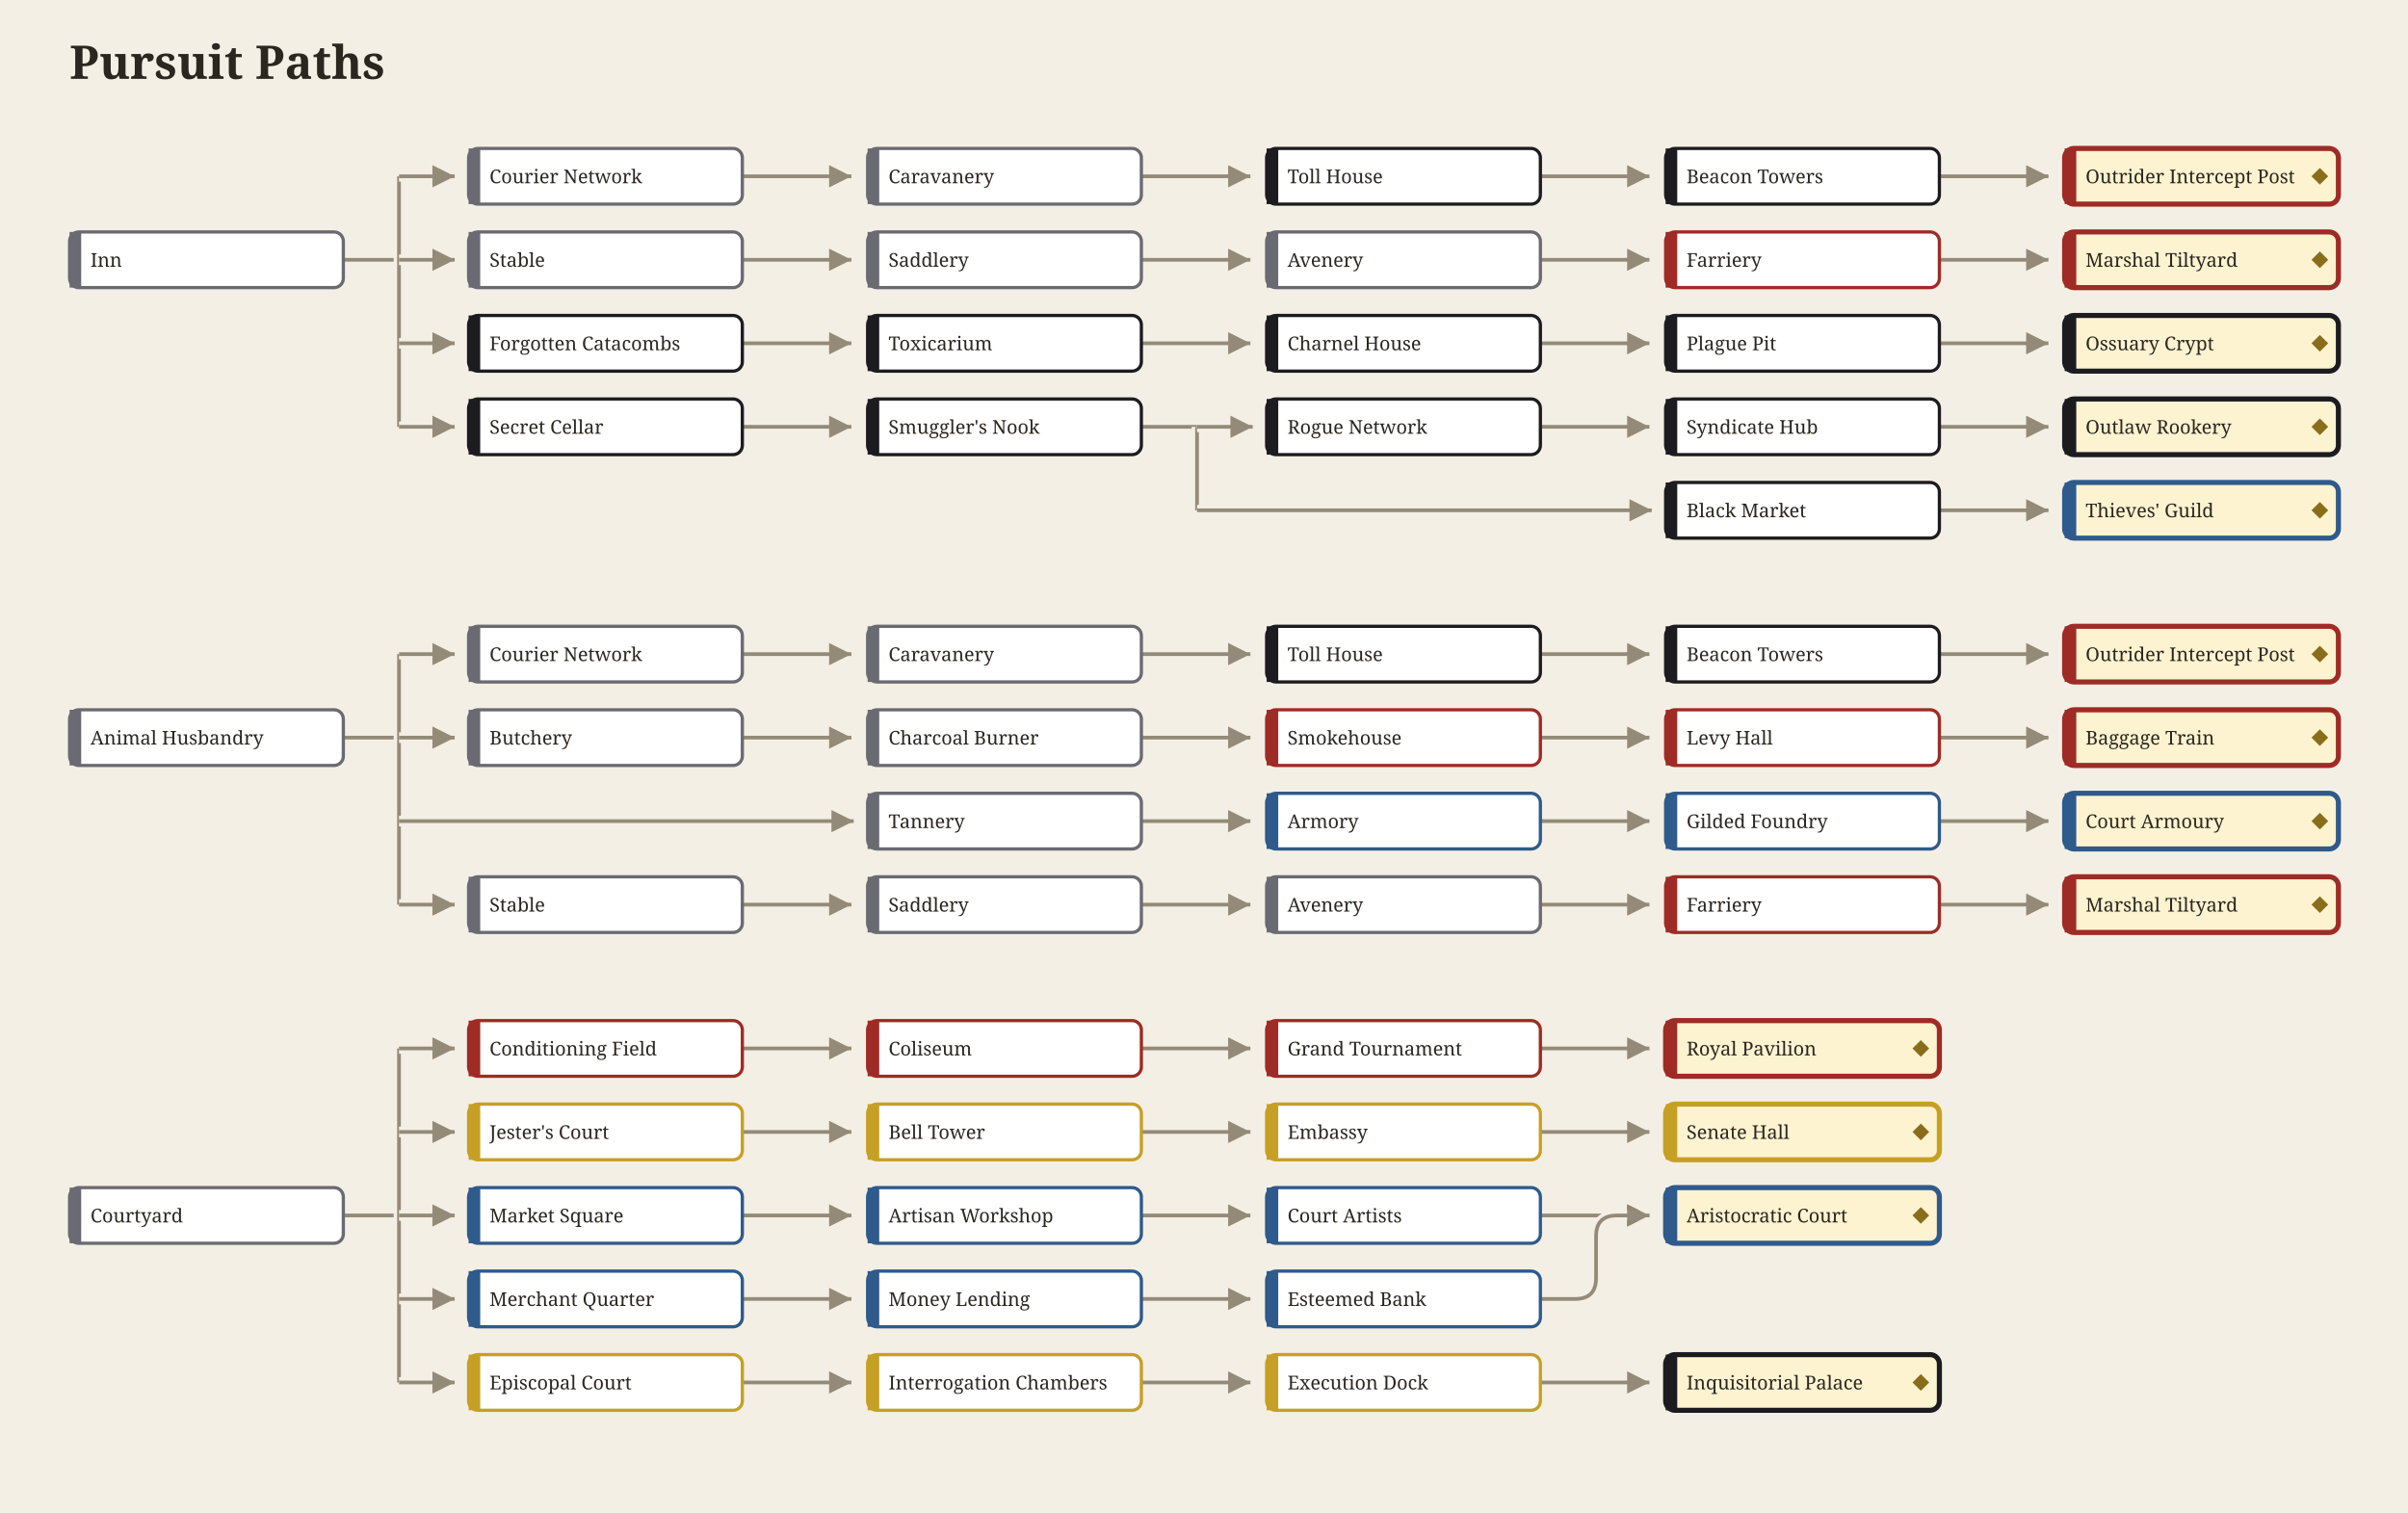
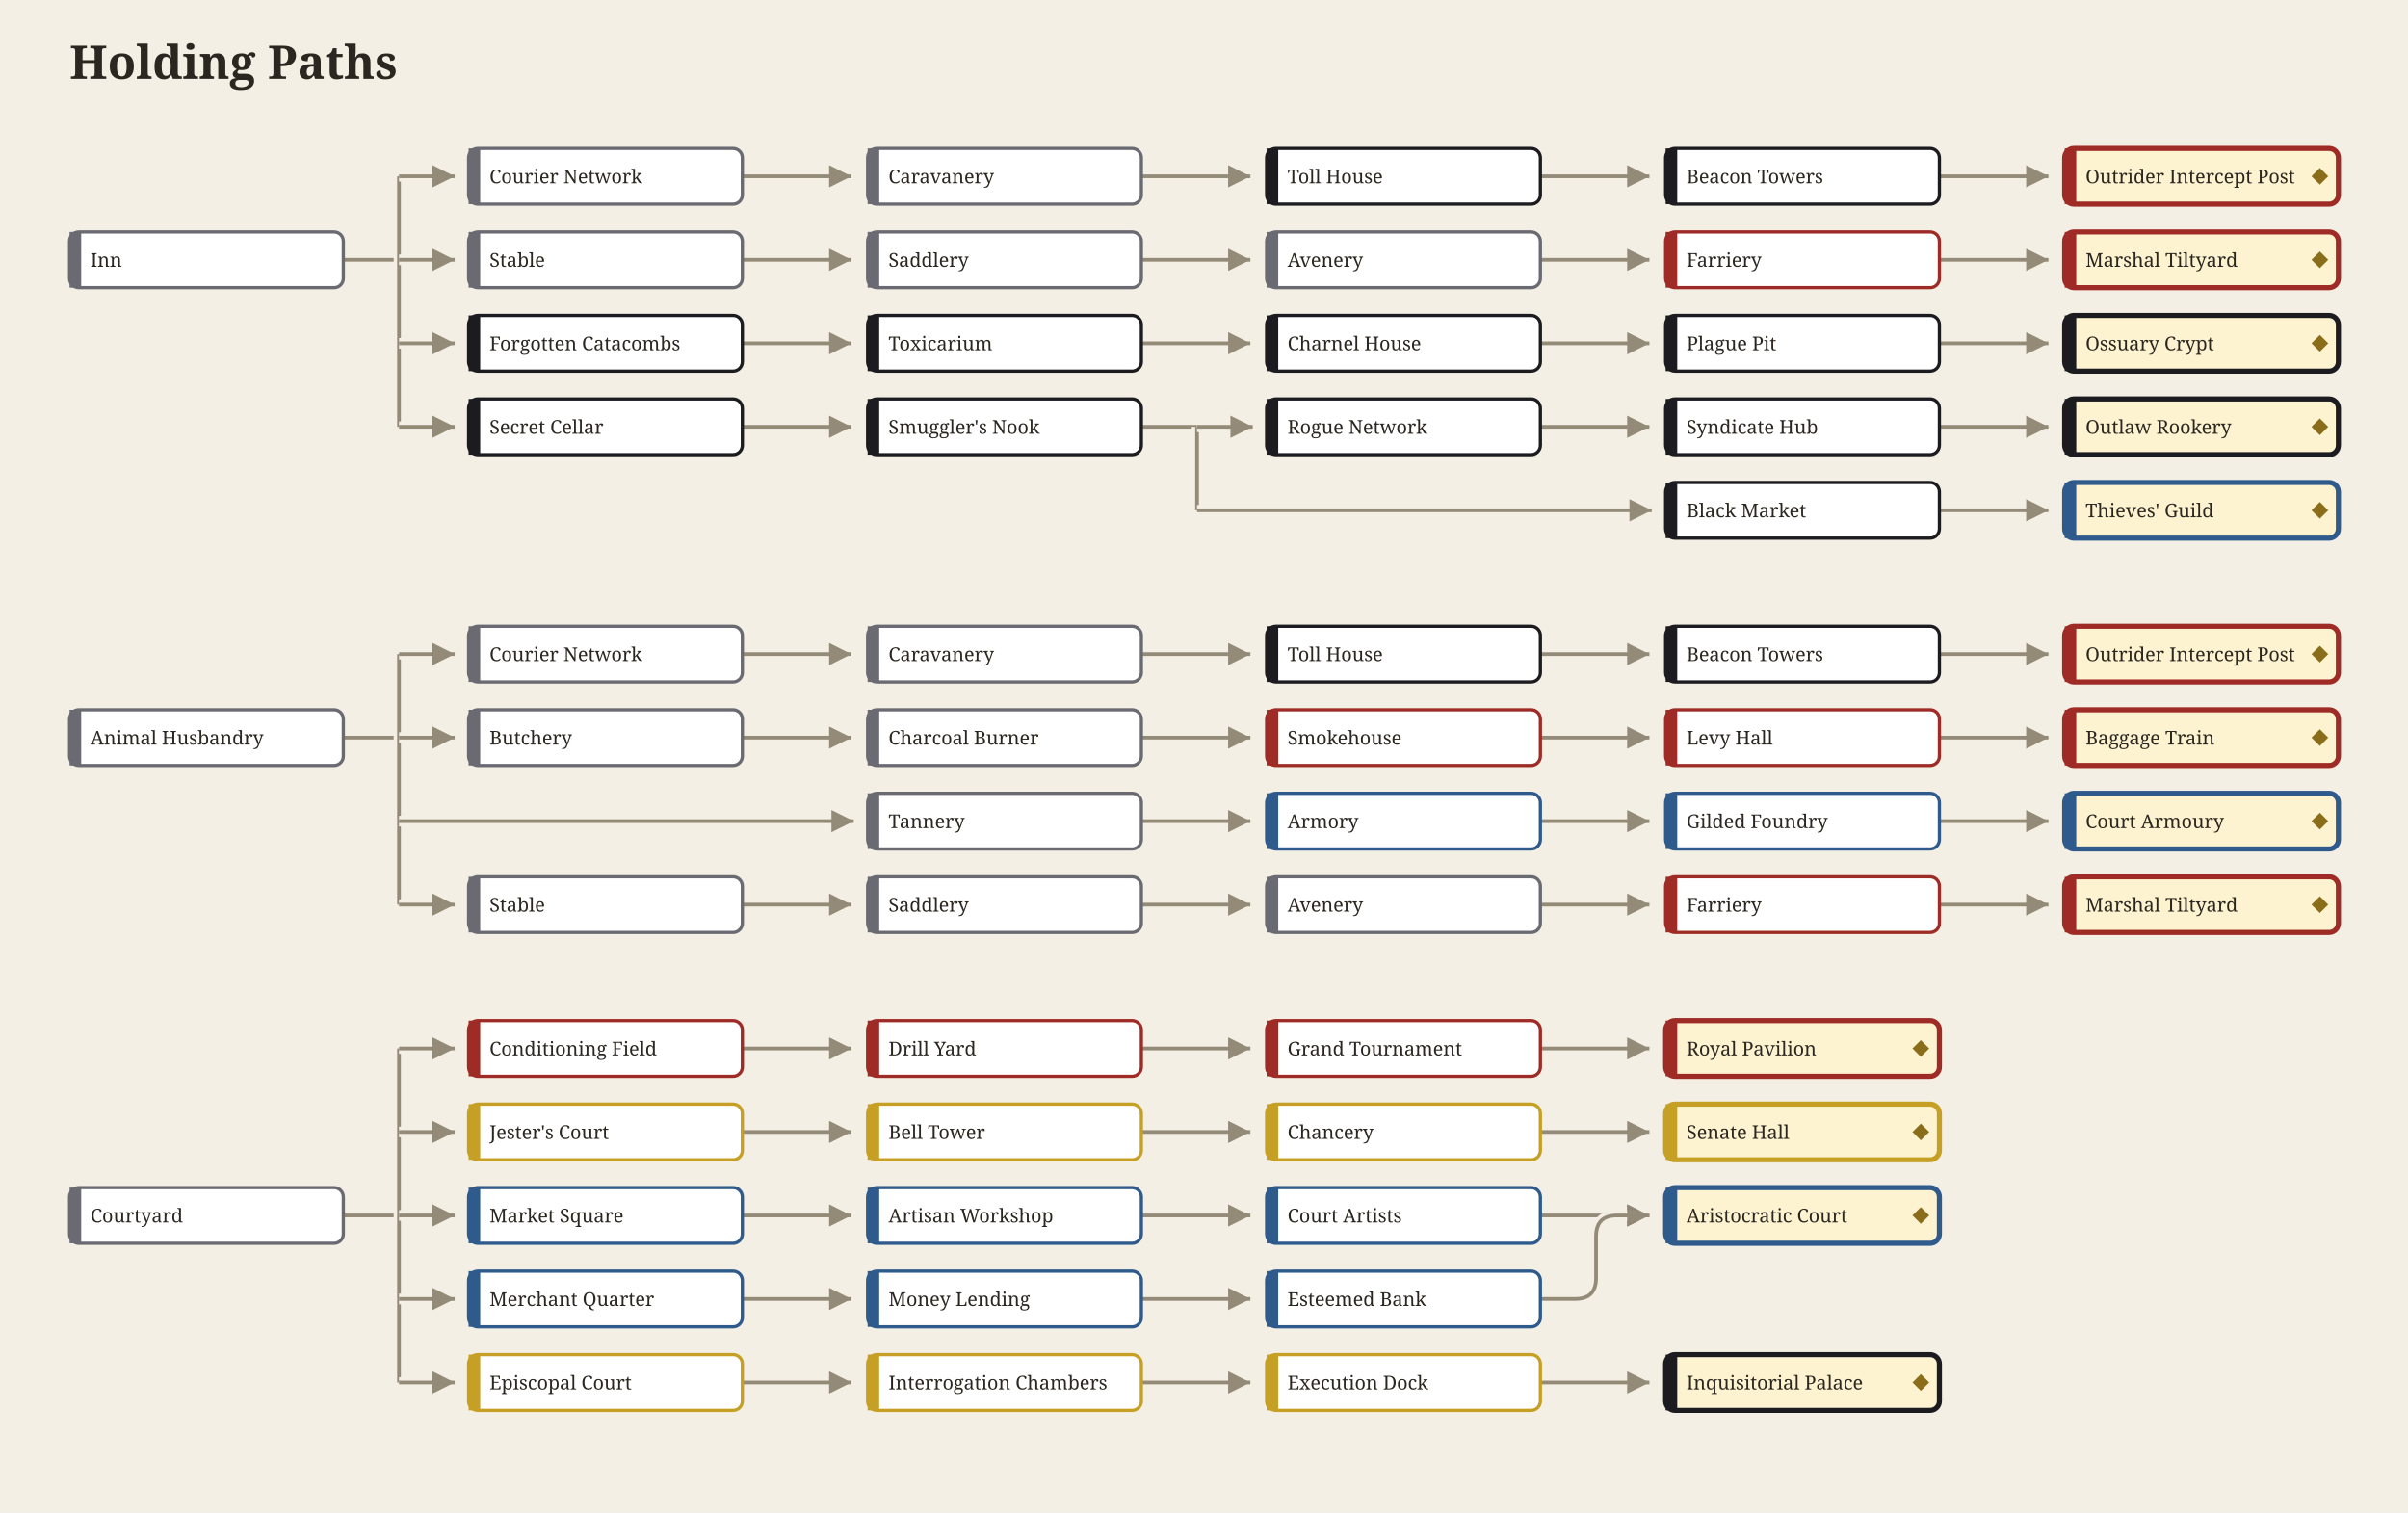
<svg xmlns="http://www.w3.org/2000/svg" width="1038" height="652" viewBox="0 0 1038 652" font-family="Georgia, serif">
  <rect width="1038" height="652" fill="#f4efe4" />
  <defs>
    <marker id="arw-2E5A8C" markerWidth="7" markerHeight="7" refX="6" refY="3" orient="auto">
      <path d="M0,0 L6,3 L0,6 Z" fill="#2E5A8C" />
    </marker>
    <marker id="arw-9E2B25" markerWidth="7" markerHeight="7" refX="6" refY="3" orient="auto">
      <path d="M0,0 L6,3 L0,6 Z" fill="#9E2B25" />
    </marker>
    <marker id="arw-1c9c8c" markerWidth="7" markerHeight="7" refX="6" refY="3" orient="auto">
      <path d="M0,0 L6,3 L0,6 Z" fill="#1c9c8c" />
    </marker>
    <marker id="arw-C6A024" markerWidth="7" markerHeight="7" refX="6" refY="3" orient="auto">
      <path d="M0,0 L6,3 L0,6 Z" fill="#C6A024" />
    </marker>
    <marker id="arw-6A3D8F" markerWidth="7" markerHeight="7" refX="6" refY="3" orient="auto">
      <path d="M0,0 L6,3 L0,6 Z" fill="#6A3D8F" />
    </marker>
    <marker id="arw-CC6A1A" markerWidth="7" markerHeight="7" refX="6" refY="3" orient="auto">
      <path d="M0,0 L6,3 L0,6 Z" fill="#CC6A1A" />
    </marker>
    <marker id="arw-3a7d3a" markerWidth="7" markerHeight="7" refX="6" refY="3" orient="auto">
      <path d="M0,0 L6,3 L0,6 Z" fill="#3a7d3a" />
    </marker>
    <marker id="arw-b5347a" markerWidth="7" markerHeight="7" refX="6" refY="3" orient="auto">
      <path d="M0,0 L6,3 L0,6 Z" fill="#b5347a" />
    </marker>
    <marker id="arw-2b6f9e" markerWidth="7" markerHeight="7" refX="6" refY="3" orient="auto">
      <path d="M0,0 L6,3 L0,6 Z" fill="#2b6f9e" />
    </marker>
    <marker id="arw-8a6d1a" markerWidth="7" markerHeight="7" refX="6" refY="3" orient="auto">
      <path d="M0,0 L6,3 L0,6 Z" fill="#8a6d1a" />
    </marker>
    <marker id="arw-5f5647" markerWidth="7" markerHeight="7" refX="6" refY="3" orient="auto">
      <path d="M0,0 L6,3 L0,6 Z" fill="#5f5647" />
    </marker>
    <marker id="arw-7a2ea0" markerWidth="7" markerHeight="7" refX="6" refY="3" orient="auto">
      <path d="M0,0 L6,3 L0,6 Z" fill="#7a2ea0" />
    </marker>
    <marker id="arw-0f8a7e" markerWidth="7" markerHeight="7" refX="6" refY="3" orient="auto">
      <path d="M0,0 L6,3 L0,6 Z" fill="#0f8a7e" />
    </marker>
    <marker id="arw-a83232" markerWidth="7" markerHeight="7" refX="6" refY="3" orient="auto">
      <path d="M0,0 L6,3 L0,6 Z" fill="#a83232" />
    </marker>
    <marker id="arw-8f8672" markerWidth="7" markerHeight="7" refX="6" refY="3" orient="auto">
      <path d="M0,0 L6,3 L0,6 Z" fill="#8f8672" />
    </marker>
  </defs>
-   <text x="30" y="34" font-size="20" font-weight="bold" fill="#2b2620">Pursuit Paths</text>
+   <text x="30" y="34" font-size="20" font-weight="bold" fill="#2b2620">Holding Paths</text>
  <path d="M148,112 L172,112" fill="none" stroke="#f4efe4" stroke-width="4.6" opacity="1" />
  <path d="M148,112 L172,112" fill="none" stroke="#8f8672" stroke-width="1.6" opacity="0.95" />
  <path d="M172,76 L172,184" fill="none" stroke="#f4efe4" stroke-width="4.6" opacity="1" />
  <path d="M172,76 L172,184" fill="none" stroke="#8f8672" stroke-width="1.6" opacity="0.95" />
  <path d="M172,112 L196,112" fill="none" stroke="#f4efe4" stroke-width="4.6" opacity="1" />
  <path d="M172,112 L196,112" fill="none" stroke="#8f8672" stroke-width="1.6" opacity="0.95" marker-end="url(#arw-8f8672)" />
  <path d="M172,76 L196,76" fill="none" stroke="#f4efe4" stroke-width="4.6" opacity="1" />
  <path d="M172,76 L196,76" fill="none" stroke="#8f8672" stroke-width="1.6" opacity="0.95" marker-end="url(#arw-8f8672)" />
  <path d="M172,184 L196,184" fill="none" stroke="#f4efe4" stroke-width="4.6" opacity="1" />
  <path d="M172,184 L196,184" fill="none" stroke="#8f8672" stroke-width="1.6" opacity="0.95" marker-end="url(#arw-8f8672)" />
  <path d="M172,148 L196,148" fill="none" stroke="#f4efe4" stroke-width="4.6" opacity="1" />
  <path d="M172,148 L196,148" fill="none" stroke="#8f8672" stroke-width="1.6" opacity="0.95" marker-end="url(#arw-8f8672)" />
  <path d="M320,112 L367,112" fill="none" stroke="#f4efe4" stroke-width="4.6" opacity="1" />
  <path d="M320,112 L367,112" fill="none" stroke="#8f8672" stroke-width="1.6" opacity="0.95" marker-end="url(#arw-8f8672)" />
  <path d="M320,148 L367,148" fill="none" stroke="#f4efe4" stroke-width="4.6" opacity="1" />
  <path d="M320,148 L367,148" fill="none" stroke="#8f8672" stroke-width="1.6" opacity="0.95" marker-end="url(#arw-8f8672)" />
  <path d="M320,184 L367,184" fill="none" stroke="#f4efe4" stroke-width="4.6" opacity="1" />
  <path d="M320,184 L367,184" fill="none" stroke="#8f8672" stroke-width="1.6" opacity="0.95" marker-end="url(#arw-8f8672)" />
  <path d="M320,76 L367,76" fill="none" stroke="#f4efe4" stroke-width="4.6" opacity="1" />
  <path d="M320,76 L367,76" fill="none" stroke="#8f8672" stroke-width="1.6" opacity="0.95" marker-end="url(#arw-8f8672)" />
  <path d="M492,112 L539,112" fill="none" stroke="#f4efe4" stroke-width="4.6" opacity="1" />
  <path d="M492,112 L539,112" fill="none" stroke="#8f8672" stroke-width="1.6" opacity="0.95" marker-end="url(#arw-8f8672)" />
  <path d="M492,148 L539,148" fill="none" stroke="#f4efe4" stroke-width="4.6" opacity="1" />
  <path d="M492,148 L539,148" fill="none" stroke="#8f8672" stroke-width="1.6" opacity="0.95" marker-end="url(#arw-8f8672)" />
  <path d="M492,184 L516,184" fill="none" stroke="#f4efe4" stroke-width="4.6" opacity="1" />
  <path d="M492,184 L516,184" fill="none" stroke="#8f8672" stroke-width="1.6" opacity="0.95" />
  <path d="M516,184 L516,220" fill="none" stroke="#f4efe4" stroke-width="4.6" opacity="1" />
  <path d="M516,184 L516,220" fill="none" stroke="#8f8672" stroke-width="1.6" opacity="0.95" />
  <path d="M516,184 L540,184" fill="none" stroke="#f4efe4" stroke-width="4.6" opacity="1" />
  <path d="M516,184 L540,184" fill="none" stroke="#8f8672" stroke-width="1.6" opacity="0.95" marker-end="url(#arw-8f8672)" />
  <path d="M516,220 L712,220" fill="none" stroke="#f4efe4" stroke-width="4.6" opacity="1" />
  <path d="M516,220 L712,220" fill="none" stroke="#8f8672" stroke-width="1.6" opacity="0.95" marker-end="url(#arw-8f8672)" />
  <path d="M492,76 L539,76" fill="none" stroke="#f4efe4" stroke-width="4.6" opacity="1" />
  <path d="M492,76 L539,76" fill="none" stroke="#8f8672" stroke-width="1.6" opacity="0.95" marker-end="url(#arw-8f8672)" />
  <path d="M664,112 L711,112" fill="none" stroke="#f4efe4" stroke-width="4.6" opacity="1" />
  <path d="M664,112 L711,112" fill="none" stroke="#8f8672" stroke-width="1.6" opacity="0.95" marker-end="url(#arw-8f8672)" />
  <path d="M664,148 L711,148" fill="none" stroke="#f4efe4" stroke-width="4.6" opacity="1" />
  <path d="M664,148 L711,148" fill="none" stroke="#8f8672" stroke-width="1.6" opacity="0.95" marker-end="url(#arw-8f8672)" />
  <path d="M664,184 L711,184" fill="none" stroke="#f4efe4" stroke-width="4.6" opacity="1" />
  <path d="M664,184 L711,184" fill="none" stroke="#8f8672" stroke-width="1.6" opacity="0.95" marker-end="url(#arw-8f8672)" />
  <path d="M664,76 L711,76" fill="none" stroke="#f4efe4" stroke-width="4.6" opacity="1" />
  <path d="M664,76 L711,76" fill="none" stroke="#8f8672" stroke-width="1.6" opacity="0.95" marker-end="url(#arw-8f8672)" />
  <path d="M836,112 L883,112" fill="none" stroke="#f4efe4" stroke-width="4.6" opacity="1" />
  <path d="M836,112 L883,112" fill="none" stroke="#8f8672" stroke-width="1.6" opacity="0.95" marker-end="url(#arw-8f8672)" />
  <path d="M836,148 L883,148" fill="none" stroke="#f4efe4" stroke-width="4.6" opacity="1" />
  <path d="M836,148 L883,148" fill="none" stroke="#8f8672" stroke-width="1.6" opacity="0.95" marker-end="url(#arw-8f8672)" />
  <path d="M836,184 L883,184" fill="none" stroke="#f4efe4" stroke-width="4.6" opacity="1" />
  <path d="M836,184 L883,184" fill="none" stroke="#8f8672" stroke-width="1.6" opacity="0.95" marker-end="url(#arw-8f8672)" />
  <path d="M836,76 L883,76" fill="none" stroke="#f4efe4" stroke-width="4.6" opacity="1" />
  <path d="M836,76 L883,76" fill="none" stroke="#8f8672" stroke-width="1.6" opacity="0.95" marker-end="url(#arw-8f8672)" />
  <path d="M836,220 L883,220" fill="none" stroke="#f4efe4" stroke-width="4.6" opacity="1" />
  <path d="M836,220 L883,220" fill="none" stroke="#8f8672" stroke-width="1.6" opacity="0.95" marker-end="url(#arw-8f8672)" />
  <rect x="30" y="100" width="118" height="24" rx="4" fill="#ffffff" stroke="#6a6a72" stroke-width="1.4" />
  <rect x="30" y="100" width="5" height="24" fill="#6a6a72" />
  <text x="39" y="115" font-size="8.2" fill="#2b2620">Inn</text>
  <rect x="202" y="100" width="118" height="24" rx="4" fill="#ffffff" stroke="#6a6a72" stroke-width="1.4" />
  <rect x="202" y="100" width="5" height="24" fill="#6a6a72" />
  <text x="211" y="115" font-size="8.2" fill="#2b2620">Stable</text>
  <rect x="202" y="136" width="118" height="24" rx="4" fill="#ffffff" stroke="#1c1c20" stroke-width="1.4" />
  <rect x="202" y="136" width="5" height="24" fill="#1c1c20" />
  <text x="211" y="151" font-size="8.2" fill="#2b2620">Forgotten Catacombs</text>
  <rect x="202" y="172" width="118" height="24" rx="4" fill="#ffffff" stroke="#1c1c20" stroke-width="1.4" />
  <rect x="202" y="172" width="5" height="24" fill="#1c1c20" />
  <text x="211" y="187" font-size="8.2" fill="#2b2620">Secret Cellar</text>
  <rect x="202" y="64" width="118" height="24" rx="4" fill="#ffffff" stroke="#6a6a72" stroke-width="1.4" />
  <rect x="202" y="64" width="5" height="24" fill="#6a6a72" />
  <text x="211" y="79" font-size="8.2" fill="#2b2620">Courier Network</text>
  <rect x="374" y="100" width="118" height="24" rx="4" fill="#ffffff" stroke="#6a6a72" stroke-width="1.4" />
  <rect x="374" y="100" width="5" height="24" fill="#6a6a72" />
  <text x="383" y="115" font-size="8.2" fill="#2b2620">Saddlery</text>
  <rect x="374" y="136" width="118" height="24" rx="4" fill="#ffffff" stroke="#1c1c20" stroke-width="1.4" />
  <rect x="374" y="136" width="5" height="24" fill="#1c1c20" />
  <text x="383" y="151" font-size="8.2" fill="#2b2620">Toxicarium</text>
  <rect x="374" y="172" width="118" height="24" rx="4" fill="#ffffff" stroke="#1c1c20" stroke-width="1.4" />
  <rect x="374" y="172" width="5" height="24" fill="#1c1c20" />
  <text x="383" y="187" font-size="8.2" fill="#2b2620">Smuggler's Nook</text>
  <rect x="374" y="64" width="118" height="24" rx="4" fill="#ffffff" stroke="#6a6a72" stroke-width="1.4" />
  <rect x="374" y="64" width="5" height="24" fill="#6a6a72" />
  <text x="383" y="79" font-size="8.2" fill="#2b2620">Caravanery</text>
  <rect x="546" y="100" width="118" height="24" rx="4" fill="#ffffff" stroke="#6a6a72" stroke-width="1.4" />
  <rect x="546" y="100" width="5" height="24" fill="#6a6a72" />
  <text x="555" y="115" font-size="8.2" fill="#2b2620">Avenery</text>
  <rect x="546" y="136" width="118" height="24" rx="4" fill="#ffffff" stroke="#1c1c20" stroke-width="1.4" />
  <rect x="546" y="136" width="5" height="24" fill="#1c1c20" />
  <text x="555" y="151" font-size="8.2" fill="#2b2620">Charnel House</text>
  <rect x="546" y="172" width="118" height="24" rx="4" fill="#ffffff" stroke="#1c1c20" stroke-width="1.4" />
  <rect x="546" y="172" width="5" height="24" fill="#1c1c20" />
  <text x="555" y="187" font-size="8.2" fill="#2b2620">Rogue Network</text>
  <rect x="546" y="64" width="118" height="24" rx="4" fill="#ffffff" stroke="#1c1c20" stroke-width="1.4" />
  <rect x="546" y="64" width="5" height="24" fill="#1c1c20" />
  <text x="555" y="79" font-size="8.2" fill="#2b2620">Toll House</text>
  <rect x="718" y="100" width="118" height="24" rx="4" fill="#ffffff" stroke="#9E2B25" stroke-width="1.4" />
  <rect x="718" y="100" width="5" height="24" fill="#9E2B25" />
  <text x="727" y="115" font-size="8.2" fill="#2b2620">Farriery</text>
  <rect x="718" y="136" width="118" height="24" rx="4" fill="#ffffff" stroke="#1c1c20" stroke-width="1.4" />
  <rect x="718" y="136" width="5" height="24" fill="#1c1c20" />
  <text x="727" y="151" font-size="8.2" fill="#2b2620">Plague Pit</text>
  <rect x="718" y="172" width="118" height="24" rx="4" fill="#ffffff" stroke="#1c1c20" stroke-width="1.4" />
  <rect x="718" y="172" width="5" height="24" fill="#1c1c20" />
  <text x="727" y="187" font-size="8.2" fill="#2b2620">Syndicate Hub</text>
  <rect x="718" y="64" width="118" height="24" rx="4" fill="#ffffff" stroke="#1c1c20" stroke-width="1.4" />
  <rect x="718" y="64" width="5" height="24" fill="#1c1c20" />
  <text x="727" y="79" font-size="8.2" fill="#2b2620">Beacon Towers</text>
  <rect x="718" y="208" width="118" height="24" rx="4" fill="#ffffff" stroke="#1c1c20" stroke-width="1.4" />
  <rect x="718" y="208" width="5" height="24" fill="#1c1c20" />
  <text x="727" y="223" font-size="8.2" fill="#2b2620">Black Market</text>
  <rect x="890" y="100" width="118" height="24" rx="4" fill="#fdf3d0" stroke="#9E2B25" stroke-width="2.2" />
  <rect x="890" y="100" width="5" height="24" fill="#9E2B25" />
  <text x="899" y="115" font-size="8.2" fill="#2b2620">Marshal Tiltyard</text>
  <polygon points="1000.0,108.4 1003.6,112.0 1000.0,115.6 996.4,112.0" fill="#8a6d1a" />
  <rect x="890" y="136" width="118" height="24" rx="4" fill="#fdf3d0" stroke="#1c1c20" stroke-width="2.2" />
  <rect x="890" y="136" width="5" height="24" fill="#1c1c20" />
  <text x="899" y="151" font-size="8.2" fill="#2b2620">Ossuary Crypt</text>
  <polygon points="1000.0,144.4 1003.6,148.0 1000.0,151.6 996.4,148.0" fill="#8a6d1a" />
  <rect x="890" y="172" width="118" height="24" rx="4" fill="#fdf3d0" stroke="#1c1c20" stroke-width="2.2" />
  <rect x="890" y="172" width="5" height="24" fill="#1c1c20" />
  <text x="899" y="187" font-size="8.2" fill="#2b2620">Outlaw Rookery</text>
  <polygon points="1000.0,180.4 1003.6,184.0 1000.0,187.6 996.4,184.0" fill="#8a6d1a" />
  <rect x="890" y="64" width="118" height="24" rx="4" fill="#fdf3d0" stroke="#9E2B25" stroke-width="2.2" />
  <rect x="890" y="64" width="5" height="24" fill="#9E2B25" />
  <text x="899" y="79" font-size="8.2" fill="#2b2620">Outrider Intercept Post</text>
  <polygon points="1000.0,72.4 1003.6,76.0 1000.0,79.6 996.4,76.0" fill="#8a6d1a" />
  <rect x="890" y="208" width="118" height="24" rx="4" fill="#fdf3d0" stroke="#2E5A8C" stroke-width="2.2" />
  <rect x="890" y="208" width="5" height="24" fill="#2E5A8C" />
  <text x="899" y="223" font-size="8.2" fill="#2b2620">Thieves' Guild</text>
  <polygon points="1000.0,216.4 1003.6,220.0 1000.0,223.6 996.4,220.0" fill="#8a6d1a" />
  <path d="M148,318 L172,318" fill="none" stroke="#f4efe4" stroke-width="4.6" opacity="1" />
  <path d="M148,318 L172,318" fill="none" stroke="#8f8672" stroke-width="1.6" opacity="0.95" />
  <path d="M172,282 L172,390" fill="none" stroke="#f4efe4" stroke-width="4.6" opacity="1" />
  <path d="M172,282 L172,390" fill="none" stroke="#8f8672" stroke-width="1.6" opacity="0.95" />
  <path d="M172,318 L196,318" fill="none" stroke="#f4efe4" stroke-width="4.6" opacity="1" />
  <path d="M172,318 L196,318" fill="none" stroke="#8f8672" stroke-width="1.6" opacity="0.95" marker-end="url(#arw-8f8672)" />
  <path d="M172,354 L368,354" fill="none" stroke="#f4efe4" stroke-width="4.6" opacity="1" />
  <path d="M172,354 L368,354" fill="none" stroke="#8f8672" stroke-width="1.6" opacity="0.95" marker-end="url(#arw-8f8672)" />
  <path d="M172,390 L196,390" fill="none" stroke="#f4efe4" stroke-width="4.6" opacity="1" />
  <path d="M172,390 L196,390" fill="none" stroke="#8f8672" stroke-width="1.6" opacity="0.95" marker-end="url(#arw-8f8672)" />
  <path d="M172,282 L196,282" fill="none" stroke="#f4efe4" stroke-width="4.6" opacity="1" />
  <path d="M172,282 L196,282" fill="none" stroke="#8f8672" stroke-width="1.6" opacity="0.95" marker-end="url(#arw-8f8672)" />
  <path d="M320,318 L367,318" fill="none" stroke="#f4efe4" stroke-width="4.6" opacity="1" />
  <path d="M320,318 L367,318" fill="none" stroke="#8f8672" stroke-width="1.6" opacity="0.95" marker-end="url(#arw-8f8672)" />
  <path d="M320,390 L367,390" fill="none" stroke="#f4efe4" stroke-width="4.6" opacity="1" />
  <path d="M320,390 L367,390" fill="none" stroke="#8f8672" stroke-width="1.6" opacity="0.95" marker-end="url(#arw-8f8672)" />
  <path d="M320,282 L367,282" fill="none" stroke="#f4efe4" stroke-width="4.6" opacity="1" />
  <path d="M320,282 L367,282" fill="none" stroke="#8f8672" stroke-width="1.6" opacity="0.95" marker-end="url(#arw-8f8672)" />
  <path d="M492,318 L539,318" fill="none" stroke="#f4efe4" stroke-width="4.6" opacity="1" />
  <path d="M492,318 L539,318" fill="none" stroke="#8f8672" stroke-width="1.6" opacity="0.95" marker-end="url(#arw-8f8672)" />
  <path d="M492,354 L539,354" fill="none" stroke="#f4efe4" stroke-width="4.6" opacity="1" />
  <path d="M492,354 L539,354" fill="none" stroke="#8f8672" stroke-width="1.6" opacity="0.95" marker-end="url(#arw-8f8672)" />
  <path d="M492,390 L539,390" fill="none" stroke="#f4efe4" stroke-width="4.6" opacity="1" />
  <path d="M492,390 L539,390" fill="none" stroke="#8f8672" stroke-width="1.6" opacity="0.95" marker-end="url(#arw-8f8672)" />
  <path d="M492,282 L539,282" fill="none" stroke="#f4efe4" stroke-width="4.6" opacity="1" />
  <path d="M492,282 L539,282" fill="none" stroke="#8f8672" stroke-width="1.6" opacity="0.95" marker-end="url(#arw-8f8672)" />
  <path d="M664,318 L711,318" fill="none" stroke="#f4efe4" stroke-width="4.6" opacity="1" />
  <path d="M664,318 L711,318" fill="none" stroke="#8f8672" stroke-width="1.6" opacity="0.95" marker-end="url(#arw-8f8672)" />
  <path d="M664,354 L711,354" fill="none" stroke="#f4efe4" stroke-width="4.6" opacity="1" />
  <path d="M664,354 L711,354" fill="none" stroke="#8f8672" stroke-width="1.6" opacity="0.95" marker-end="url(#arw-8f8672)" />
  <path d="M664,390 L711,390" fill="none" stroke="#f4efe4" stroke-width="4.6" opacity="1" />
  <path d="M664,390 L711,390" fill="none" stroke="#8f8672" stroke-width="1.6" opacity="0.95" marker-end="url(#arw-8f8672)" />
  <path d="M664,282 L711,282" fill="none" stroke="#f4efe4" stroke-width="4.6" opacity="1" />
  <path d="M664,282 L711,282" fill="none" stroke="#8f8672" stroke-width="1.6" opacity="0.95" marker-end="url(#arw-8f8672)" />
  <path d="M836,318 L883,318" fill="none" stroke="#f4efe4" stroke-width="4.6" opacity="1" />
  <path d="M836,318 L883,318" fill="none" stroke="#8f8672" stroke-width="1.6" opacity="0.95" marker-end="url(#arw-8f8672)" />
  <path d="M836,354 L883,354" fill="none" stroke="#f4efe4" stroke-width="4.6" opacity="1" />
  <path d="M836,354 L883,354" fill="none" stroke="#8f8672" stroke-width="1.6" opacity="0.95" marker-end="url(#arw-8f8672)" />
  <path d="M836,390 L883,390" fill="none" stroke="#f4efe4" stroke-width="4.6" opacity="1" />
  <path d="M836,390 L883,390" fill="none" stroke="#8f8672" stroke-width="1.6" opacity="0.95" marker-end="url(#arw-8f8672)" />
  <path d="M836,282 L883,282" fill="none" stroke="#f4efe4" stroke-width="4.6" opacity="1" />
  <path d="M836,282 L883,282" fill="none" stroke="#8f8672" stroke-width="1.6" opacity="0.95" marker-end="url(#arw-8f8672)" />
  <rect x="30" y="306" width="118" height="24" rx="4" fill="#ffffff" stroke="#6a6a72" stroke-width="1.4" />
  <rect x="30" y="306" width="5" height="24" fill="#6a6a72" />
  <text x="39" y="321" font-size="8.2" fill="#2b2620">Animal Husbandry</text>
  <rect x="202" y="306" width="118" height="24" rx="4" fill="#ffffff" stroke="#6a6a72" stroke-width="1.4" />
  <rect x="202" y="306" width="5" height="24" fill="#6a6a72" />
  <text x="211" y="321" font-size="8.2" fill="#2b2620">Butchery</text>
  <rect x="202" y="378" width="118" height="24" rx="4" fill="#ffffff" stroke="#6a6a72" stroke-width="1.4" />
  <rect x="202" y="378" width="5" height="24" fill="#6a6a72" />
  <text x="211" y="393" font-size="8.2" fill="#2b2620">Stable</text>
  <rect x="202" y="270" width="118" height="24" rx="4" fill="#ffffff" stroke="#6a6a72" stroke-width="1.4" />
  <rect x="202" y="270" width="5" height="24" fill="#6a6a72" />
  <text x="211" y="285" font-size="8.2" fill="#2b2620">Courier Network</text>
  <rect x="374" y="306" width="118" height="24" rx="4" fill="#ffffff" stroke="#6a6a72" stroke-width="1.4" />
  <rect x="374" y="306" width="5" height="24" fill="#6a6a72" />
  <text x="383" y="321" font-size="8.2" fill="#2b2620">Charcoal Burner</text>
  <rect x="374" y="342" width="118" height="24" rx="4" fill="#ffffff" stroke="#6a6a72" stroke-width="1.4" />
  <rect x="374" y="342" width="5" height="24" fill="#6a6a72" />
  <text x="383" y="357" font-size="8.2" fill="#2b2620">Tannery</text>
  <rect x="374" y="378" width="118" height="24" rx="4" fill="#ffffff" stroke="#6a6a72" stroke-width="1.4" />
  <rect x="374" y="378" width="5" height="24" fill="#6a6a72" />
  <text x="383" y="393" font-size="8.2" fill="#2b2620">Saddlery</text>
  <rect x="374" y="270" width="118" height="24" rx="4" fill="#ffffff" stroke="#6a6a72" stroke-width="1.4" />
  <rect x="374" y="270" width="5" height="24" fill="#6a6a72" />
  <text x="383" y="285" font-size="8.2" fill="#2b2620">Caravanery</text>
  <rect x="546" y="306" width="118" height="24" rx="4" fill="#ffffff" stroke="#9E2B25" stroke-width="1.4" />
  <rect x="546" y="306" width="5" height="24" fill="#9E2B25" />
  <text x="555" y="321" font-size="8.2" fill="#2b2620">Smokehouse</text>
  <rect x="546" y="342" width="118" height="24" rx="4" fill="#ffffff" stroke="#2E5A8C" stroke-width="1.4" />
  <rect x="546" y="342" width="5" height="24" fill="#2E5A8C" />
  <text x="555" y="357" font-size="8.2" fill="#2b2620">Armory</text>
  <rect x="546" y="378" width="118" height="24" rx="4" fill="#ffffff" stroke="#6a6a72" stroke-width="1.4" />
  <rect x="546" y="378" width="5" height="24" fill="#6a6a72" />
  <text x="555" y="393" font-size="8.2" fill="#2b2620">Avenery</text>
  <rect x="546" y="270" width="118" height="24" rx="4" fill="#ffffff" stroke="#1c1c20" stroke-width="1.4" />
  <rect x="546" y="270" width="5" height="24" fill="#1c1c20" />
  <text x="555" y="285" font-size="8.2" fill="#2b2620">Toll House</text>
  <rect x="718" y="306" width="118" height="24" rx="4" fill="#ffffff" stroke="#9E2B25" stroke-width="1.4" />
  <rect x="718" y="306" width="5" height="24" fill="#9E2B25" />
  <text x="727" y="321" font-size="8.2" fill="#2b2620">Levy Hall</text>
  <rect x="718" y="342" width="118" height="24" rx="4" fill="#ffffff" stroke="#2E5A8C" stroke-width="1.4" />
  <rect x="718" y="342" width="5" height="24" fill="#2E5A8C" />
  <text x="727" y="357" font-size="8.2" fill="#2b2620">Gilded Foundry</text>
  <rect x="718" y="378" width="118" height="24" rx="4" fill="#ffffff" stroke="#9E2B25" stroke-width="1.4" />
  <rect x="718" y="378" width="5" height="24" fill="#9E2B25" />
  <text x="727" y="393" font-size="8.2" fill="#2b2620">Farriery</text>
  <rect x="718" y="270" width="118" height="24" rx="4" fill="#ffffff" stroke="#1c1c20" stroke-width="1.4" />
  <rect x="718" y="270" width="5" height="24" fill="#1c1c20" />
  <text x="727" y="285" font-size="8.2" fill="#2b2620">Beacon Towers</text>
  <rect x="890" y="306" width="118" height="24" rx="4" fill="#fdf3d0" stroke="#9E2B25" stroke-width="2.2" />
  <rect x="890" y="306" width="5" height="24" fill="#9E2B25" />
  <text x="899" y="321" font-size="8.2" fill="#2b2620">Baggage Train</text>
  <polygon points="1000.0,314.4 1003.6,318.0 1000.0,321.6 996.4,318.0" fill="#8a6d1a" />
  <rect x="890" y="342" width="118" height="24" rx="4" fill="#fdf3d0" stroke="#2E5A8C" stroke-width="2.2" />
  <rect x="890" y="342" width="5" height="24" fill="#2E5A8C" />
  <text x="899" y="357" font-size="8.2" fill="#2b2620">Court Armoury</text>
  <polygon points="1000.0,350.4 1003.6,354.0 1000.0,357.6 996.4,354.0" fill="#8a6d1a" />
  <rect x="890" y="378" width="118" height="24" rx="4" fill="#fdf3d0" stroke="#9E2B25" stroke-width="2.2" />
  <rect x="890" y="378" width="5" height="24" fill="#9E2B25" />
  <text x="899" y="393" font-size="8.2" fill="#2b2620">Marshal Tiltyard</text>
  <polygon points="1000.0,386.4 1003.6,390.0 1000.0,393.6 996.4,390.0" fill="#8a6d1a" />
  <rect x="890" y="270" width="118" height="24" rx="4" fill="#fdf3d0" stroke="#9E2B25" stroke-width="2.2" />
  <rect x="890" y="270" width="5" height="24" fill="#9E2B25" />
  <text x="899" y="285" font-size="8.2" fill="#2b2620">Outrider Intercept Post</text>
  <polygon points="1000.0,278.4 1003.6,282.0 1000.0,285.6 996.4,282.0" fill="#8a6d1a" />
  <path d="M148,524 L172,524" fill="none" stroke="#f4efe4" stroke-width="4.6" opacity="1" />
  <path d="M148,524 L172,524" fill="none" stroke="#8f8672" stroke-width="1.6" opacity="0.95" />
  <path d="M172,452 L172,596" fill="none" stroke="#f4efe4" stroke-width="4.6" opacity="1" />
  <path d="M172,452 L172,596" fill="none" stroke="#8f8672" stroke-width="1.6" opacity="0.95" />
  <path d="M172,524 L196,524" fill="none" stroke="#f4efe4" stroke-width="4.6" opacity="1" />
  <path d="M172,524 L196,524" fill="none" stroke="#8f8672" stroke-width="1.6" opacity="0.95" marker-end="url(#arw-8f8672)" />
  <path d="M172,560 L196,560" fill="none" stroke="#f4efe4" stroke-width="4.6" opacity="1" />
  <path d="M172,560 L196,560" fill="none" stroke="#8f8672" stroke-width="1.6" opacity="0.95" marker-end="url(#arw-8f8672)" />
  <path d="M172,488 L196,488" fill="none" stroke="#f4efe4" stroke-width="4.6" opacity="1" />
  <path d="M172,488 L196,488" fill="none" stroke="#8f8672" stroke-width="1.6" opacity="0.95" marker-end="url(#arw-8f8672)" />
  <path d="M172,596 L196,596" fill="none" stroke="#f4efe4" stroke-width="4.6" opacity="1" />
  <path d="M172,596 L196,596" fill="none" stroke="#8f8672" stroke-width="1.6" opacity="0.95" marker-end="url(#arw-8f8672)" />
  <path d="M172,452 L196,452" fill="none" stroke="#f4efe4" stroke-width="4.6" opacity="1" />
  <path d="M172,452 L196,452" fill="none" stroke="#8f8672" stroke-width="1.6" opacity="0.95" marker-end="url(#arw-8f8672)" />
  <path d="M320,524 L367,524" fill="none" stroke="#f4efe4" stroke-width="4.6" opacity="1" />
  <path d="M320,524 L367,524" fill="none" stroke="#8f8672" stroke-width="1.6" opacity="0.95" marker-end="url(#arw-8f8672)" />
  <path d="M320,560 L367,560" fill="none" stroke="#f4efe4" stroke-width="4.6" opacity="1" />
  <path d="M320,560 L367,560" fill="none" stroke="#8f8672" stroke-width="1.6" opacity="0.95" marker-end="url(#arw-8f8672)" />
  <path d="M320,596 L367,596" fill="none" stroke="#f4efe4" stroke-width="4.6" opacity="1" />
  <path d="M320,596 L367,596" fill="none" stroke="#8f8672" stroke-width="1.6" opacity="0.95" marker-end="url(#arw-8f8672)" />
  <path d="M320,452 L367,452" fill="none" stroke="#f4efe4" stroke-width="4.6" opacity="1" />
  <path d="M320,452 L367,452" fill="none" stroke="#8f8672" stroke-width="1.6" opacity="0.95" marker-end="url(#arw-8f8672)" />
  <path d="M320,488 L367,488" fill="none" stroke="#f4efe4" stroke-width="4.6" opacity="1" />
  <path d="M320,488 L367,488" fill="none" stroke="#8f8672" stroke-width="1.6" opacity="0.95" marker-end="url(#arw-8f8672)" />
  <path d="M492,524 L539,524" fill="none" stroke="#f4efe4" stroke-width="4.6" opacity="1" />
  <path d="M492,524 L539,524" fill="none" stroke="#8f8672" stroke-width="1.6" opacity="0.95" marker-end="url(#arw-8f8672)" />
  <path d="M492,560 L539,560" fill="none" stroke="#f4efe4" stroke-width="4.6" opacity="1" />
  <path d="M492,560 L539,560" fill="none" stroke="#8f8672" stroke-width="1.6" opacity="0.95" marker-end="url(#arw-8f8672)" />
  <path d="M492,596 L539,596" fill="none" stroke="#f4efe4" stroke-width="4.6" opacity="1" />
  <path d="M492,596 L539,596" fill="none" stroke="#8f8672" stroke-width="1.6" opacity="0.95" marker-end="url(#arw-8f8672)" />
  <path d="M492,452 L539,452" fill="none" stroke="#f4efe4" stroke-width="4.6" opacity="1" />
  <path d="M492,452 L539,452" fill="none" stroke="#8f8672" stroke-width="1.6" opacity="0.95" marker-end="url(#arw-8f8672)" />
  <path d="M492,488 L539,488" fill="none" stroke="#f4efe4" stroke-width="4.6" opacity="1" />
  <path d="M492,488 L539,488" fill="none" stroke="#8f8672" stroke-width="1.6" opacity="0.95" marker-end="url(#arw-8f8672)" />
  <path d="M664,524 L711,524" fill="none" stroke="#f4efe4" stroke-width="4.6" opacity="1" />
  <path d="M664,524 L711,524" fill="none" stroke="#8f8672" stroke-width="1.6" opacity="0.95" marker-end="url(#arw-8f8672)" />
  <path d="M664,560 L679,560 Q688,560 688,551 L688,533 Q688,524 697,524 L711,524" fill="none" stroke="#f4efe4" stroke-width="4.6" opacity="1" />
  <path d="M664,560 L679,560 Q688,560 688,551 L688,533 Q688,524 697,524 L711,524" fill="none" stroke="#8f8672" stroke-width="1.6" opacity="0.95" marker-end="url(#arw-8f8672)" />
  <path d="M664,596 L711,596" fill="none" stroke="#f4efe4" stroke-width="4.6" opacity="1" />
  <path d="M664,596 L711,596" fill="none" stroke="#8f8672" stroke-width="1.6" opacity="0.95" marker-end="url(#arw-8f8672)" />
  <path d="M664,452 L711,452" fill="none" stroke="#f4efe4" stroke-width="4.6" opacity="1" />
  <path d="M664,452 L711,452" fill="none" stroke="#8f8672" stroke-width="1.6" opacity="0.95" marker-end="url(#arw-8f8672)" />
  <path d="M664,488 L711,488" fill="none" stroke="#f4efe4" stroke-width="4.6" opacity="1" />
  <path d="M664,488 L711,488" fill="none" stroke="#8f8672" stroke-width="1.6" opacity="0.95" marker-end="url(#arw-8f8672)" />
  <rect x="30" y="512" width="118" height="24" rx="4" fill="#ffffff" stroke="#6a6a72" stroke-width="1.4" />
  <rect x="30" y="512" width="5" height="24" fill="#6a6a72" />
  <text x="39" y="527" font-size="8.2" fill="#2b2620">Courtyard</text>
  <rect x="202" y="512" width="118" height="24" rx="4" fill="#ffffff" stroke="#2E5A8C" stroke-width="1.4" />
  <rect x="202" y="512" width="5" height="24" fill="#2E5A8C" />
  <text x="211" y="527" font-size="8.2" fill="#2b2620">Market Square</text>
  <rect x="202" y="548" width="118" height="24" rx="4" fill="#ffffff" stroke="#2E5A8C" stroke-width="1.4" />
  <rect x="202" y="548" width="5" height="24" fill="#2E5A8C" />
  <text x="211" y="563" font-size="8.2" fill="#2b2620">Merchant Quarter</text>
  <rect x="202" y="584" width="118" height="24" rx="4" fill="#ffffff" stroke="#C6A024" stroke-width="1.4" />
  <rect x="202" y="584" width="5" height="24" fill="#C6A024" />
  <text x="211" y="599" font-size="8.2" fill="#2b2620">Episcopal Court</text>
  <rect x="202" y="440" width="118" height="24" rx="4" fill="#ffffff" stroke="#9E2B25" stroke-width="1.4" />
  <rect x="202" y="440" width="5" height="24" fill="#9E2B25" />
  <text x="211" y="455" font-size="8.2" fill="#2b2620">Conditioning Field</text>
  <rect x="202" y="476" width="118" height="24" rx="4" fill="#ffffff" stroke="#C6A024" stroke-width="1.4" />
  <rect x="202" y="476" width="5" height="24" fill="#C6A024" />
  <text x="211" y="491" font-size="8.2" fill="#2b2620">Jester's Court</text>
  <rect x="374" y="512" width="118" height="24" rx="4" fill="#ffffff" stroke="#2E5A8C" stroke-width="1.4" />
  <rect x="374" y="512" width="5" height="24" fill="#2E5A8C" />
  <text x="383" y="527" font-size="8.2" fill="#2b2620">Artisan Workshop</text>
  <rect x="374" y="548" width="118" height="24" rx="4" fill="#ffffff" stroke="#2E5A8C" stroke-width="1.4" />
  <rect x="374" y="548" width="5" height="24" fill="#2E5A8C" />
  <text x="383" y="563" font-size="8.2" fill="#2b2620">Money Lending</text>
  <rect x="374" y="584" width="118" height="24" rx="4" fill="#ffffff" stroke="#C6A024" stroke-width="1.4" />
  <rect x="374" y="584" width="5" height="24" fill="#C6A024" />
  <text x="383" y="599" font-size="8.2" fill="#2b2620">Interrogation Chambers</text>
  <rect x="374" y="440" width="118" height="24" rx="4" fill="#ffffff" stroke="#9E2B25" stroke-width="1.4" />
  <rect x="374" y="440" width="5" height="24" fill="#9E2B25" />
-   <text x="383" y="455" font-size="8.2" fill="#2b2620">Coliseum</text>
+   <text x="383" y="455" font-size="8.2" fill="#2b2620">Drill Yard</text>
  <rect x="374" y="476" width="118" height="24" rx="4" fill="#ffffff" stroke="#C6A024" stroke-width="1.4" />
  <rect x="374" y="476" width="5" height="24" fill="#C6A024" />
  <text x="383" y="491" font-size="8.2" fill="#2b2620">Bell Tower</text>
  <rect x="546" y="512" width="118" height="24" rx="4" fill="#ffffff" stroke="#2E5A8C" stroke-width="1.4" />
  <rect x="546" y="512" width="5" height="24" fill="#2E5A8C" />
  <text x="555" y="527" font-size="8.2" fill="#2b2620">Court Artists</text>
  <rect x="546" y="548" width="118" height="24" rx="4" fill="#ffffff" stroke="#2E5A8C" stroke-width="1.4" />
  <rect x="546" y="548" width="5" height="24" fill="#2E5A8C" />
  <text x="555" y="563" font-size="8.2" fill="#2b2620">Esteemed Bank</text>
  <rect x="546" y="584" width="118" height="24" rx="4" fill="#ffffff" stroke="#C6A024" stroke-width="1.4" />
  <rect x="546" y="584" width="5" height="24" fill="#C6A024" />
  <text x="555" y="599" font-size="8.2" fill="#2b2620">Execution Dock</text>
  <rect x="546" y="440" width="118" height="24" rx="4" fill="#ffffff" stroke="#9E2B25" stroke-width="1.4" />
  <rect x="546" y="440" width="5" height="24" fill="#9E2B25" />
  <text x="555" y="455" font-size="8.2" fill="#2b2620">Grand Tournament</text>
  <rect x="546" y="476" width="118" height="24" rx="4" fill="#ffffff" stroke="#C6A024" stroke-width="1.4" />
  <rect x="546" y="476" width="5" height="24" fill="#C6A024" />
-   <text x="555" y="491" font-size="8.2" fill="#2b2620">Embassy</text>
+   <text x="555" y="491" font-size="8.2" fill="#2b2620">Chancery</text>
  <rect x="718" y="512" width="118" height="24" rx="4" fill="#fdf3d0" stroke="#2E5A8C" stroke-width="2.2" />
  <rect x="718" y="512" width="5" height="24" fill="#2E5A8C" />
  <text x="727" y="527" font-size="8.2" fill="#2b2620">Aristocratic Court</text>
  <polygon points="828.0,520.4 831.6,524.0 828.0,527.6 824.4,524.0" fill="#8a6d1a" />
  <rect x="718" y="584" width="118" height="24" rx="4" fill="#fdf3d0" stroke="#1c1c20" stroke-width="2.2" />
  <rect x="718" y="584" width="5" height="24" fill="#1c1c20" />
  <text x="727" y="599" font-size="8.2" fill="#2b2620">Inquisitorial Palace</text>
  <polygon points="828.0,592.4 831.6,596.0 828.0,599.6 824.4,596.0" fill="#8a6d1a" />
  <rect x="718" y="440" width="118" height="24" rx="4" fill="#fdf3d0" stroke="#9E2B25" stroke-width="2.2" />
  <rect x="718" y="440" width="5" height="24" fill="#9E2B25" />
  <text x="727" y="455" font-size="8.2" fill="#2b2620">Royal Pavilion</text>
  <polygon points="828.0,448.4 831.6,452.0 828.0,455.6 824.4,452.0" fill="#8a6d1a" />
  <rect x="718" y="476" width="118" height="24" rx="4" fill="#fdf3d0" stroke="#C6A024" stroke-width="2.2" />
  <rect x="718" y="476" width="5" height="24" fill="#C6A024" />
  <text x="727" y="491" font-size="8.2" fill="#2b2620">Senate Hall</text>
  <polygon points="828.0,484.4 831.6,488.0 828.0,491.6 824.4,488.0" fill="#8a6d1a" />
</svg>
